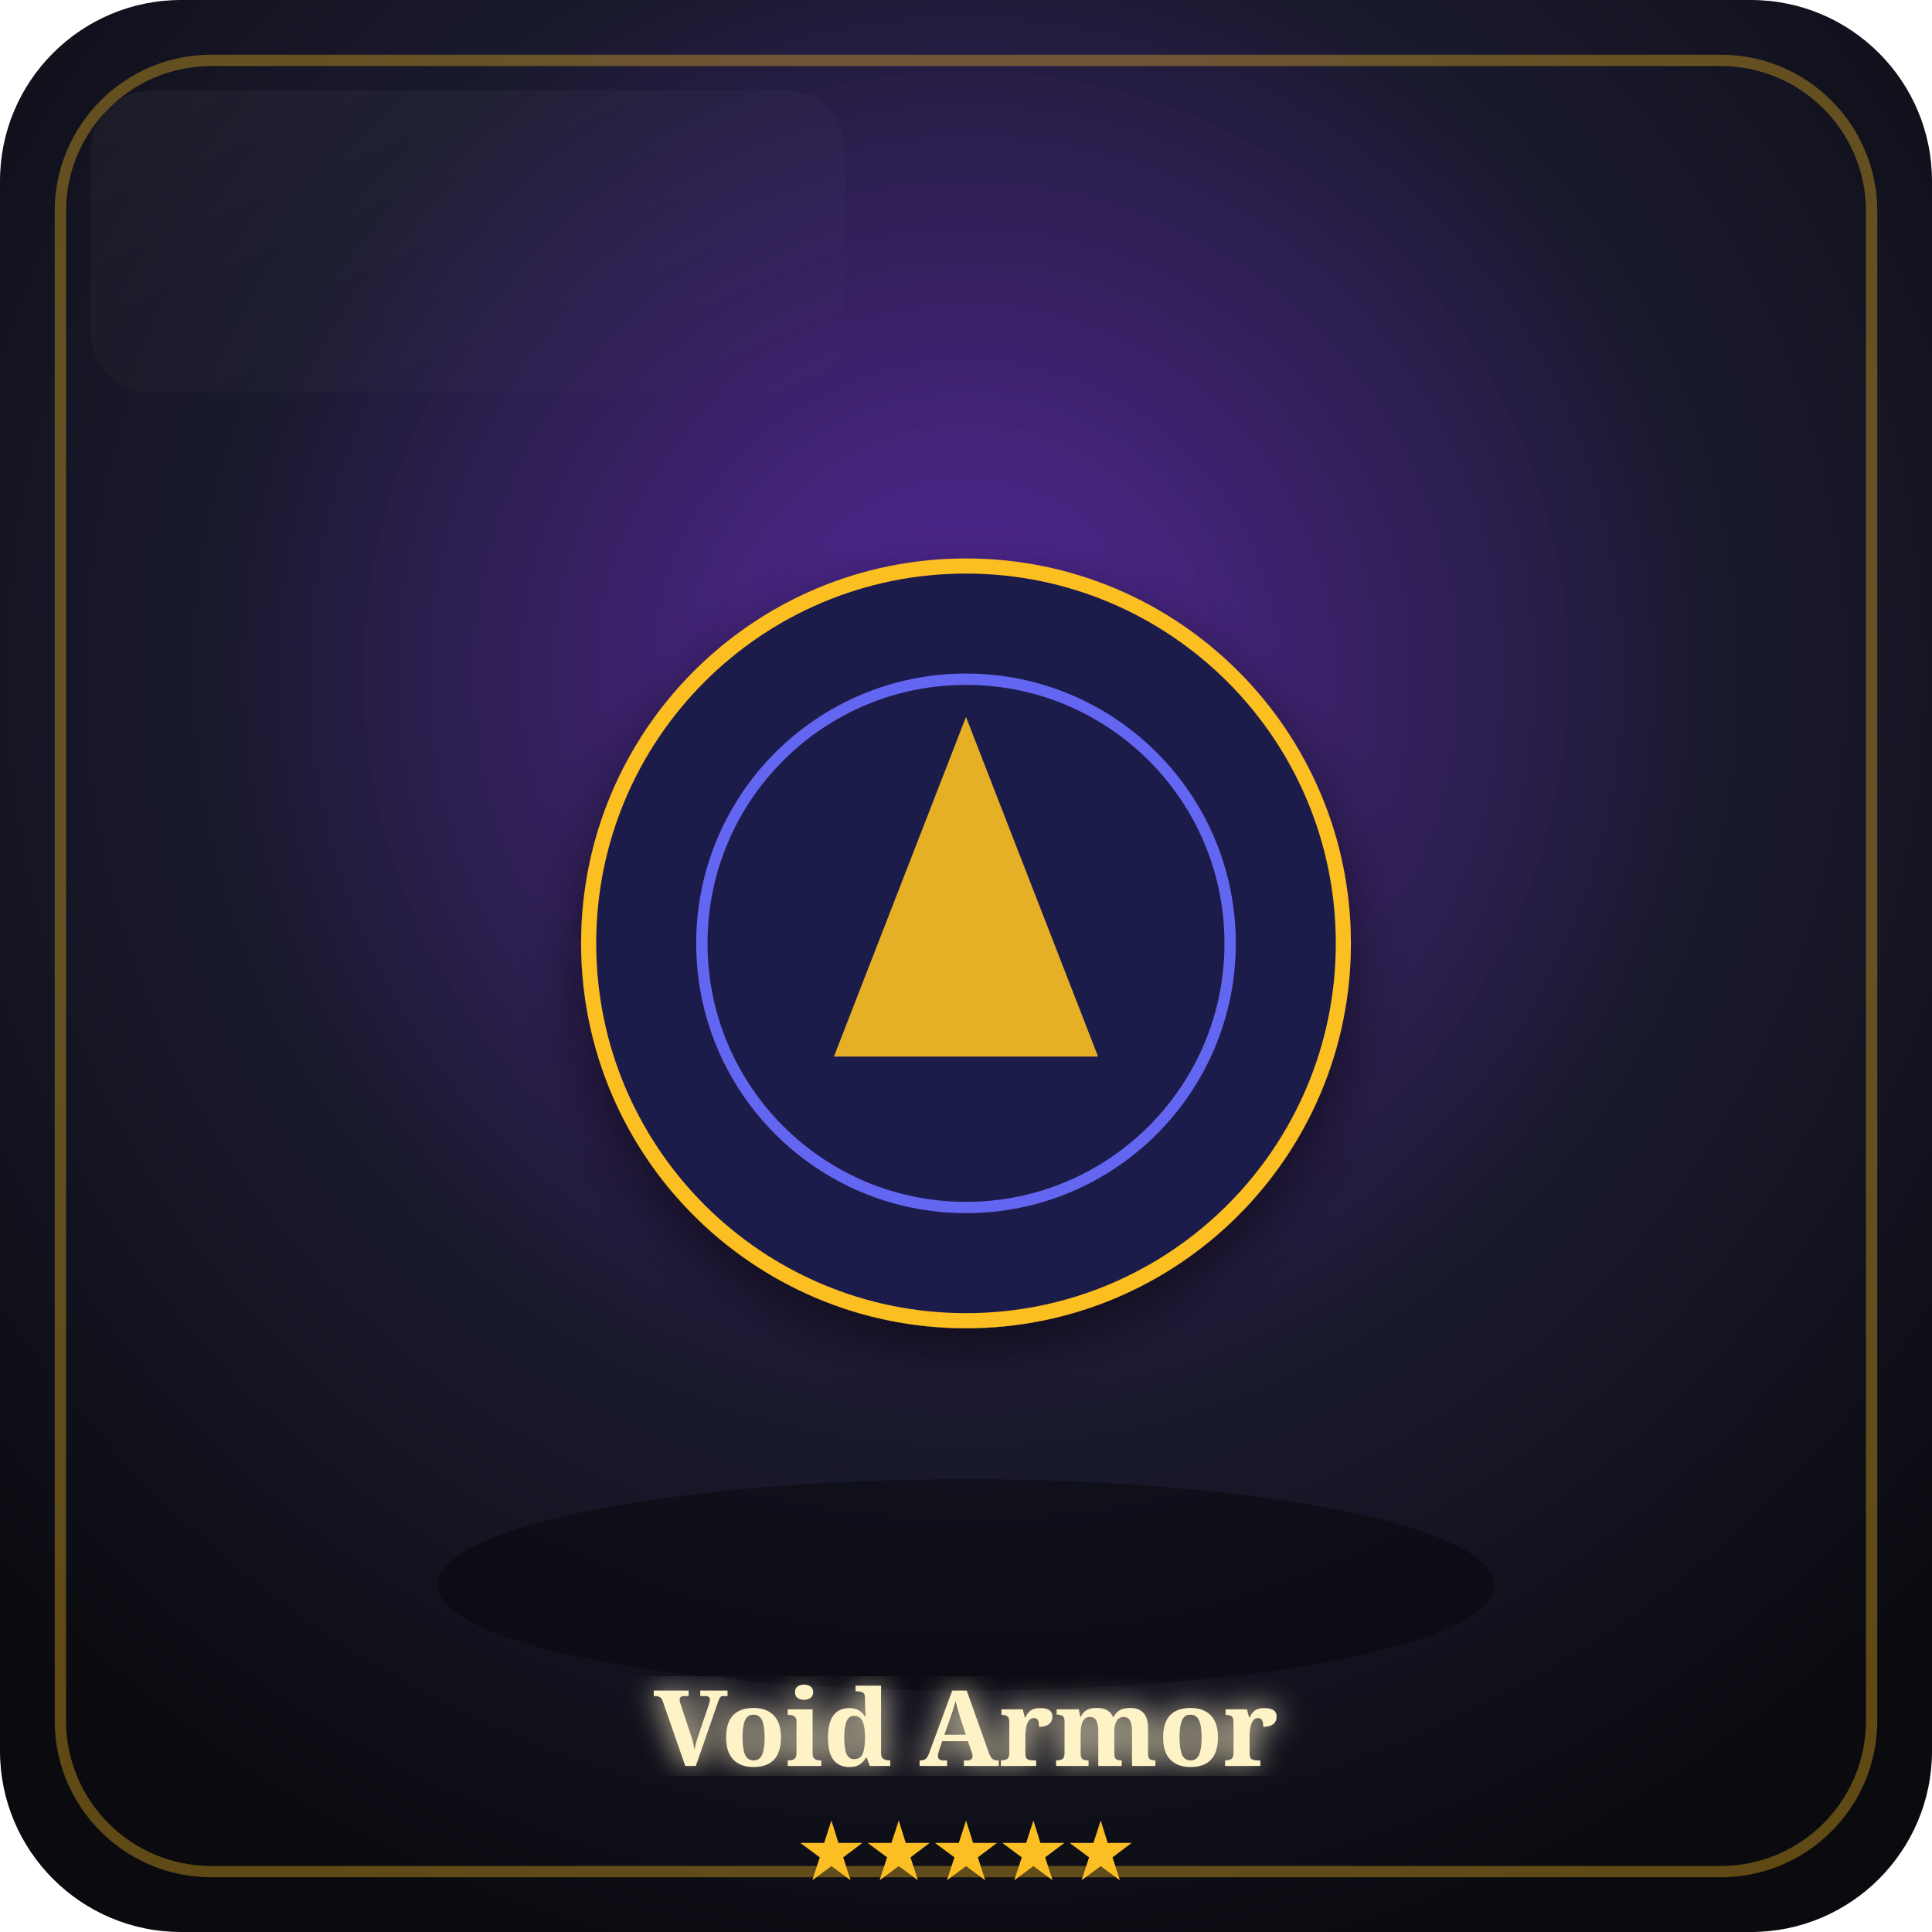
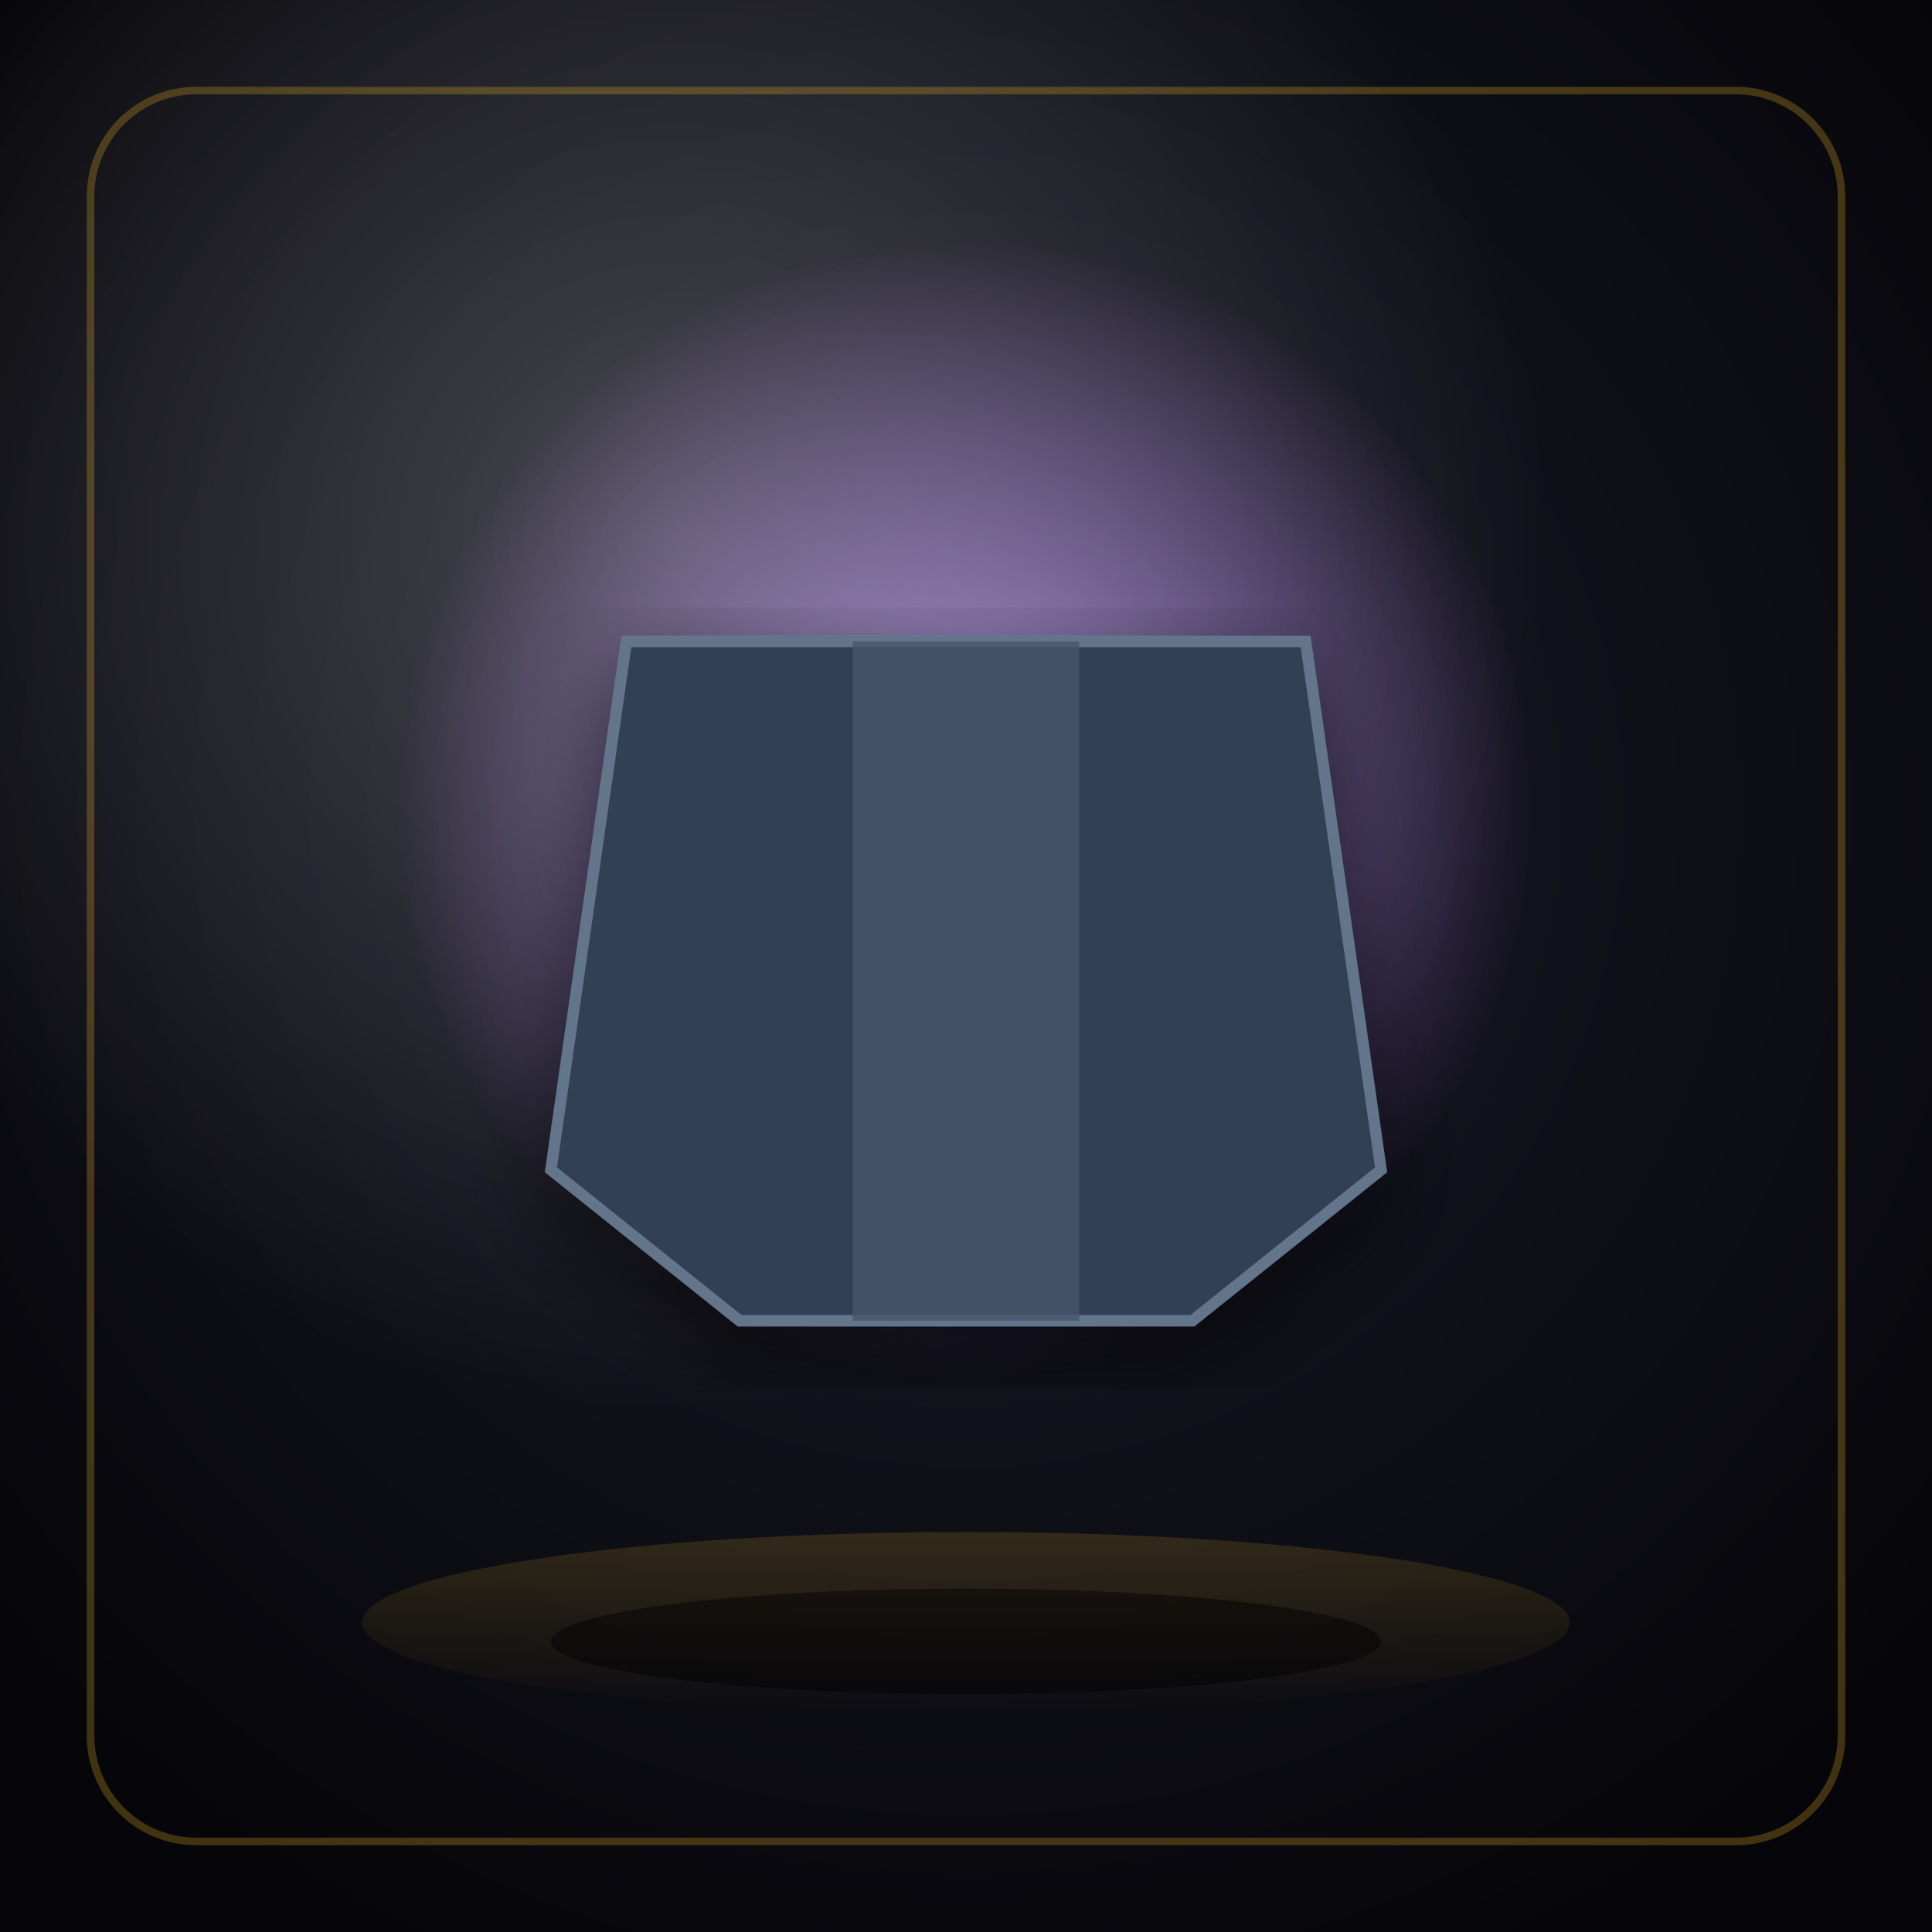
- <svg xmlns="http://www.w3.org/2000/svg" width="512" height="512" viewBox="0 0 512 512">
+ <svg xmlns="http://www.w3.org/2000/svg" width="1024" height="1024" viewBox="0 0 1024 1024">
  <defs>
-     <radialGradient id="bg_armor_VoidArmor" cx="50%" cy="35%" r="70%">
-       <stop offset="0%" stop-color="#4c1d95" stop-opacity="0.95" />
-       <stop offset="55%" stop-color="#1a1a2e" stop-opacity="1" />
-       <stop offset="100%" stop-color="#0a0a0f" stop-opacity="1" />
+     <radialGradient id="bg_armor_a_void_armor" cx="50%" cy="42%" r="65%">
+       <stop offset="0%" stop-color="#4c1d95" stop-opacity="0.55" />
+       <stop offset="45%" stop-color="#12121c" />
+       <stop offset="100%" stop-color="#06060a" />
    </radialGradient>
-     <linearGradient id="shine_armor_VoidArmor" x1="0%" y1="0%" x2="100%" y2="100%">
-       <stop offset="0%" stop-color="#ffffff" stop-opacity="0.35" />
+     <radialGradient id="spot_armor_a_void_armor" cx="35%" cy="28%" r="45%">
+       <stop offset="0%" stop-color="#ffffff" stop-opacity="0.22" />
      <stop offset="100%" stop-color="#ffffff" stop-opacity="0" />
+     </radialGradient>
+     <linearGradient id="floor_armor_a_void_armor" x1="0" y1="0" x2="0" y2="1">
+       <stop offset="0%" stop-color="#fbbf24" stop-opacity="0.15" />
+       <stop offset="100%" stop-color="#fbbf24" stop-opacity="0" />
    </linearGradient>
-     <filter id="glow_armor_VoidArmor">
-       <feGaussianBlur stdDeviation="4" result="b" />
+     <filter id="shadow_armor_a_void_armor">
+       <feDropShadow dx="0" dy="18" stdDeviation="24" flood-color="#000" flood-opacity="0.65" />
+     </filter>
+     <filter id="glow_armor_a_void_armor">
+       <feGaussianBlur stdDeviation="8" result="b" />
      <feMerge>
        <feMergeNode in="b" />
        <feMergeNode in="SourceGraphic" />
      </feMerge>
    </filter>
-     <filter id="shadow_armor_VoidArmor">
-       <feDropShadow dx="0" dy="6" stdDeviation="8" flood-color="#000" flood-opacity="0.55" />
-     </filter>
  </defs>
-   <rect width="512" height="512" rx="48" fill="url(#bg_armor_VoidArmor)" />
-   <rect x="16" y="16" width="480" height="480" rx="40" fill="none" stroke="#fbbf24" stroke-opacity="0.35" stroke-width="3" />
-   <ellipse cx="256" cy="420" rx="140" ry="28" fill="#000" opacity="0.35" />
-   <g filter="url(#shadow_armor_VoidArmor)">
-     <g transform="translate(256,250)">
-       <circle cx="0" cy="0" r="100" fill="#1e1b4b" stroke="#fbbf24" stroke-width="4" />
-       <circle cx="0" cy="0" r="70" fill="none" stroke="#6366f1" stroke-width="3" />
-       <polygon points="0,-60 -35,30 35,30" fill="#fbbf24" opacity="0.9" />
+   <rect width="1024" height="1024" fill="url(#bg_armor_a_void_armor)" />
+   <rect width="1024" height="1024" fill="url(#spot_armor_a_void_armor)" />
+   <ellipse cx="512" cy="860" rx="320" ry="48" fill="url(#floor_armor_a_void_armor)" />
+   <ellipse cx="512" cy="870" rx="220" ry="28" fill="#000" opacity="0.45" />
+   <g filter="url(#shadow_armor_a_void_armor)">
+     <g transform="translate(512,500)">
+       <path d="M-180,-160 L180,-160 L220,120 L120,200 L-120,200 L-220,120 Z" fill="#334155" stroke="#64748b" stroke-width="6" />
+       <path d="M-60,-160 L60,-160 L60,200 L-60,200 Z" fill="#475569" opacity="0.8" />
    </g>
  </g>
-   <rect x="24" y="24" width="200" height="80" rx="16" fill="url(#shine_armor_VoidArmor)" opacity="0.12" />
-   <text x="256" y="468" text-anchor="middle" fill="#fef3c7" font-family="Georgia, serif" font-size="28" font-weight="bold" filter="url(#glow_armor_VoidArmor)">Void Armor</text>
-   <text x="256" y="498" text-anchor="middle" fill="#fbbf24" font-family="Georgia, serif" font-size="22">★★★★★</text>
+   <rect x="48" y="48" width="928" height="928" rx="56" fill="none" stroke="#fbbf24" stroke-opacity="0.25" stroke-width="4" />
</svg>
